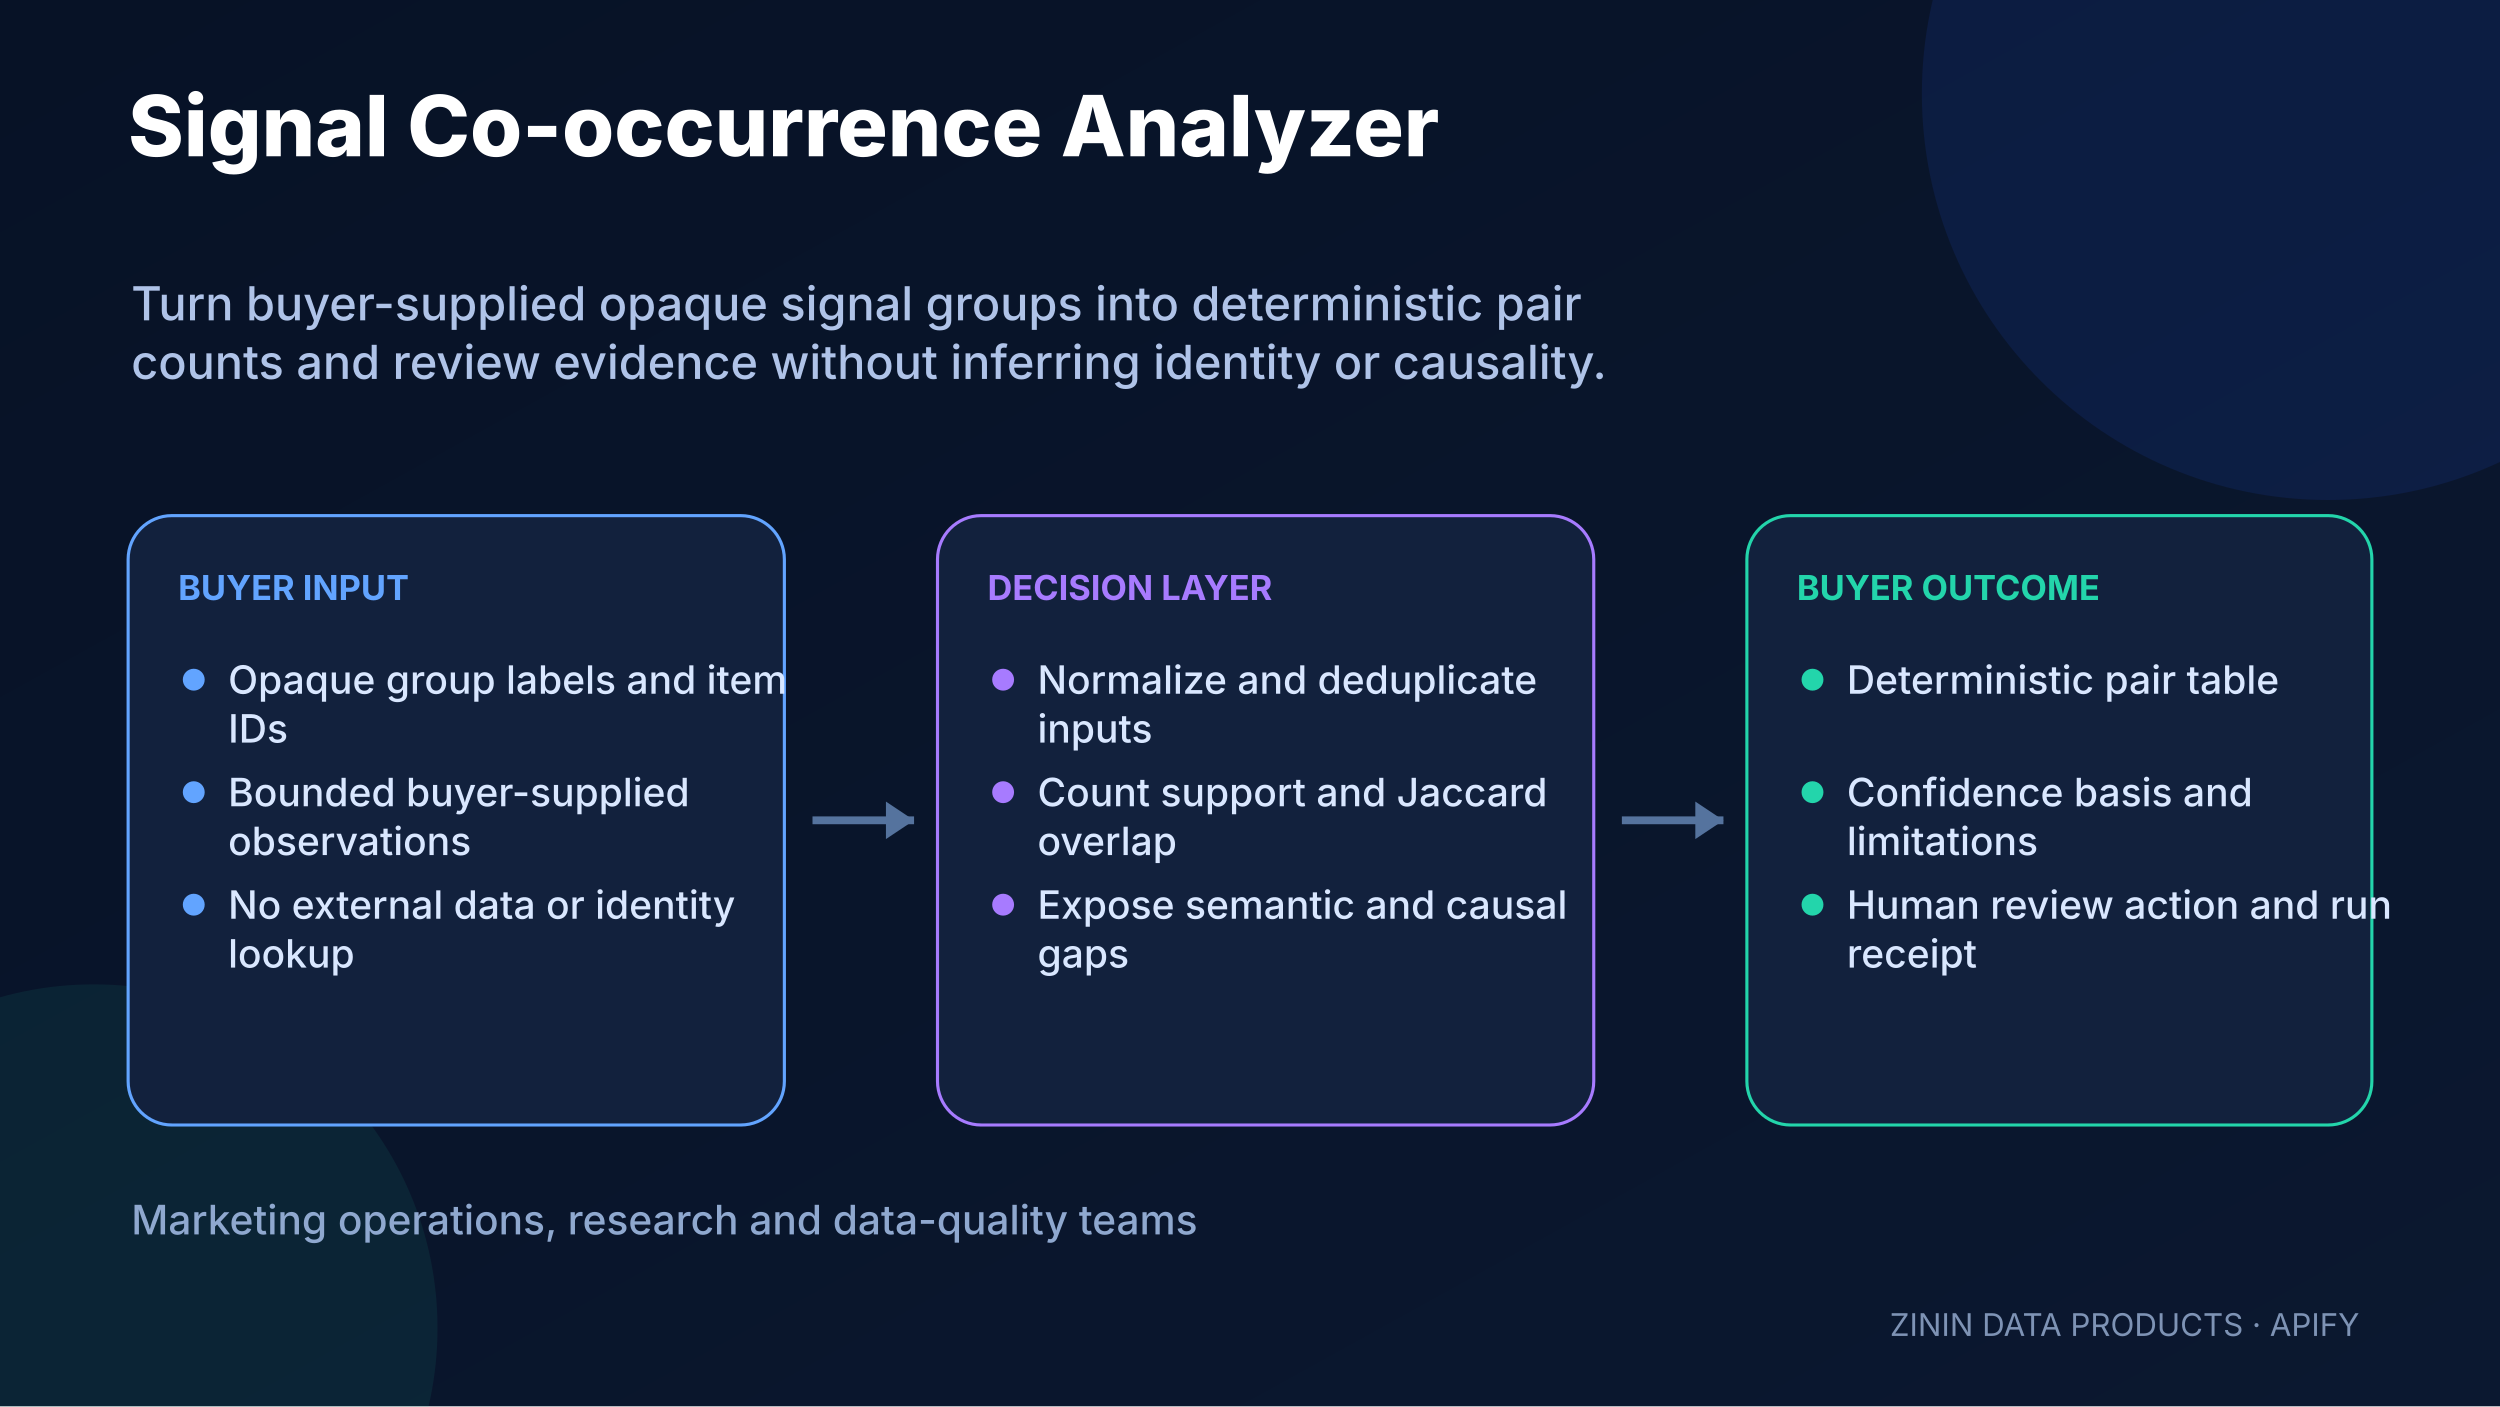
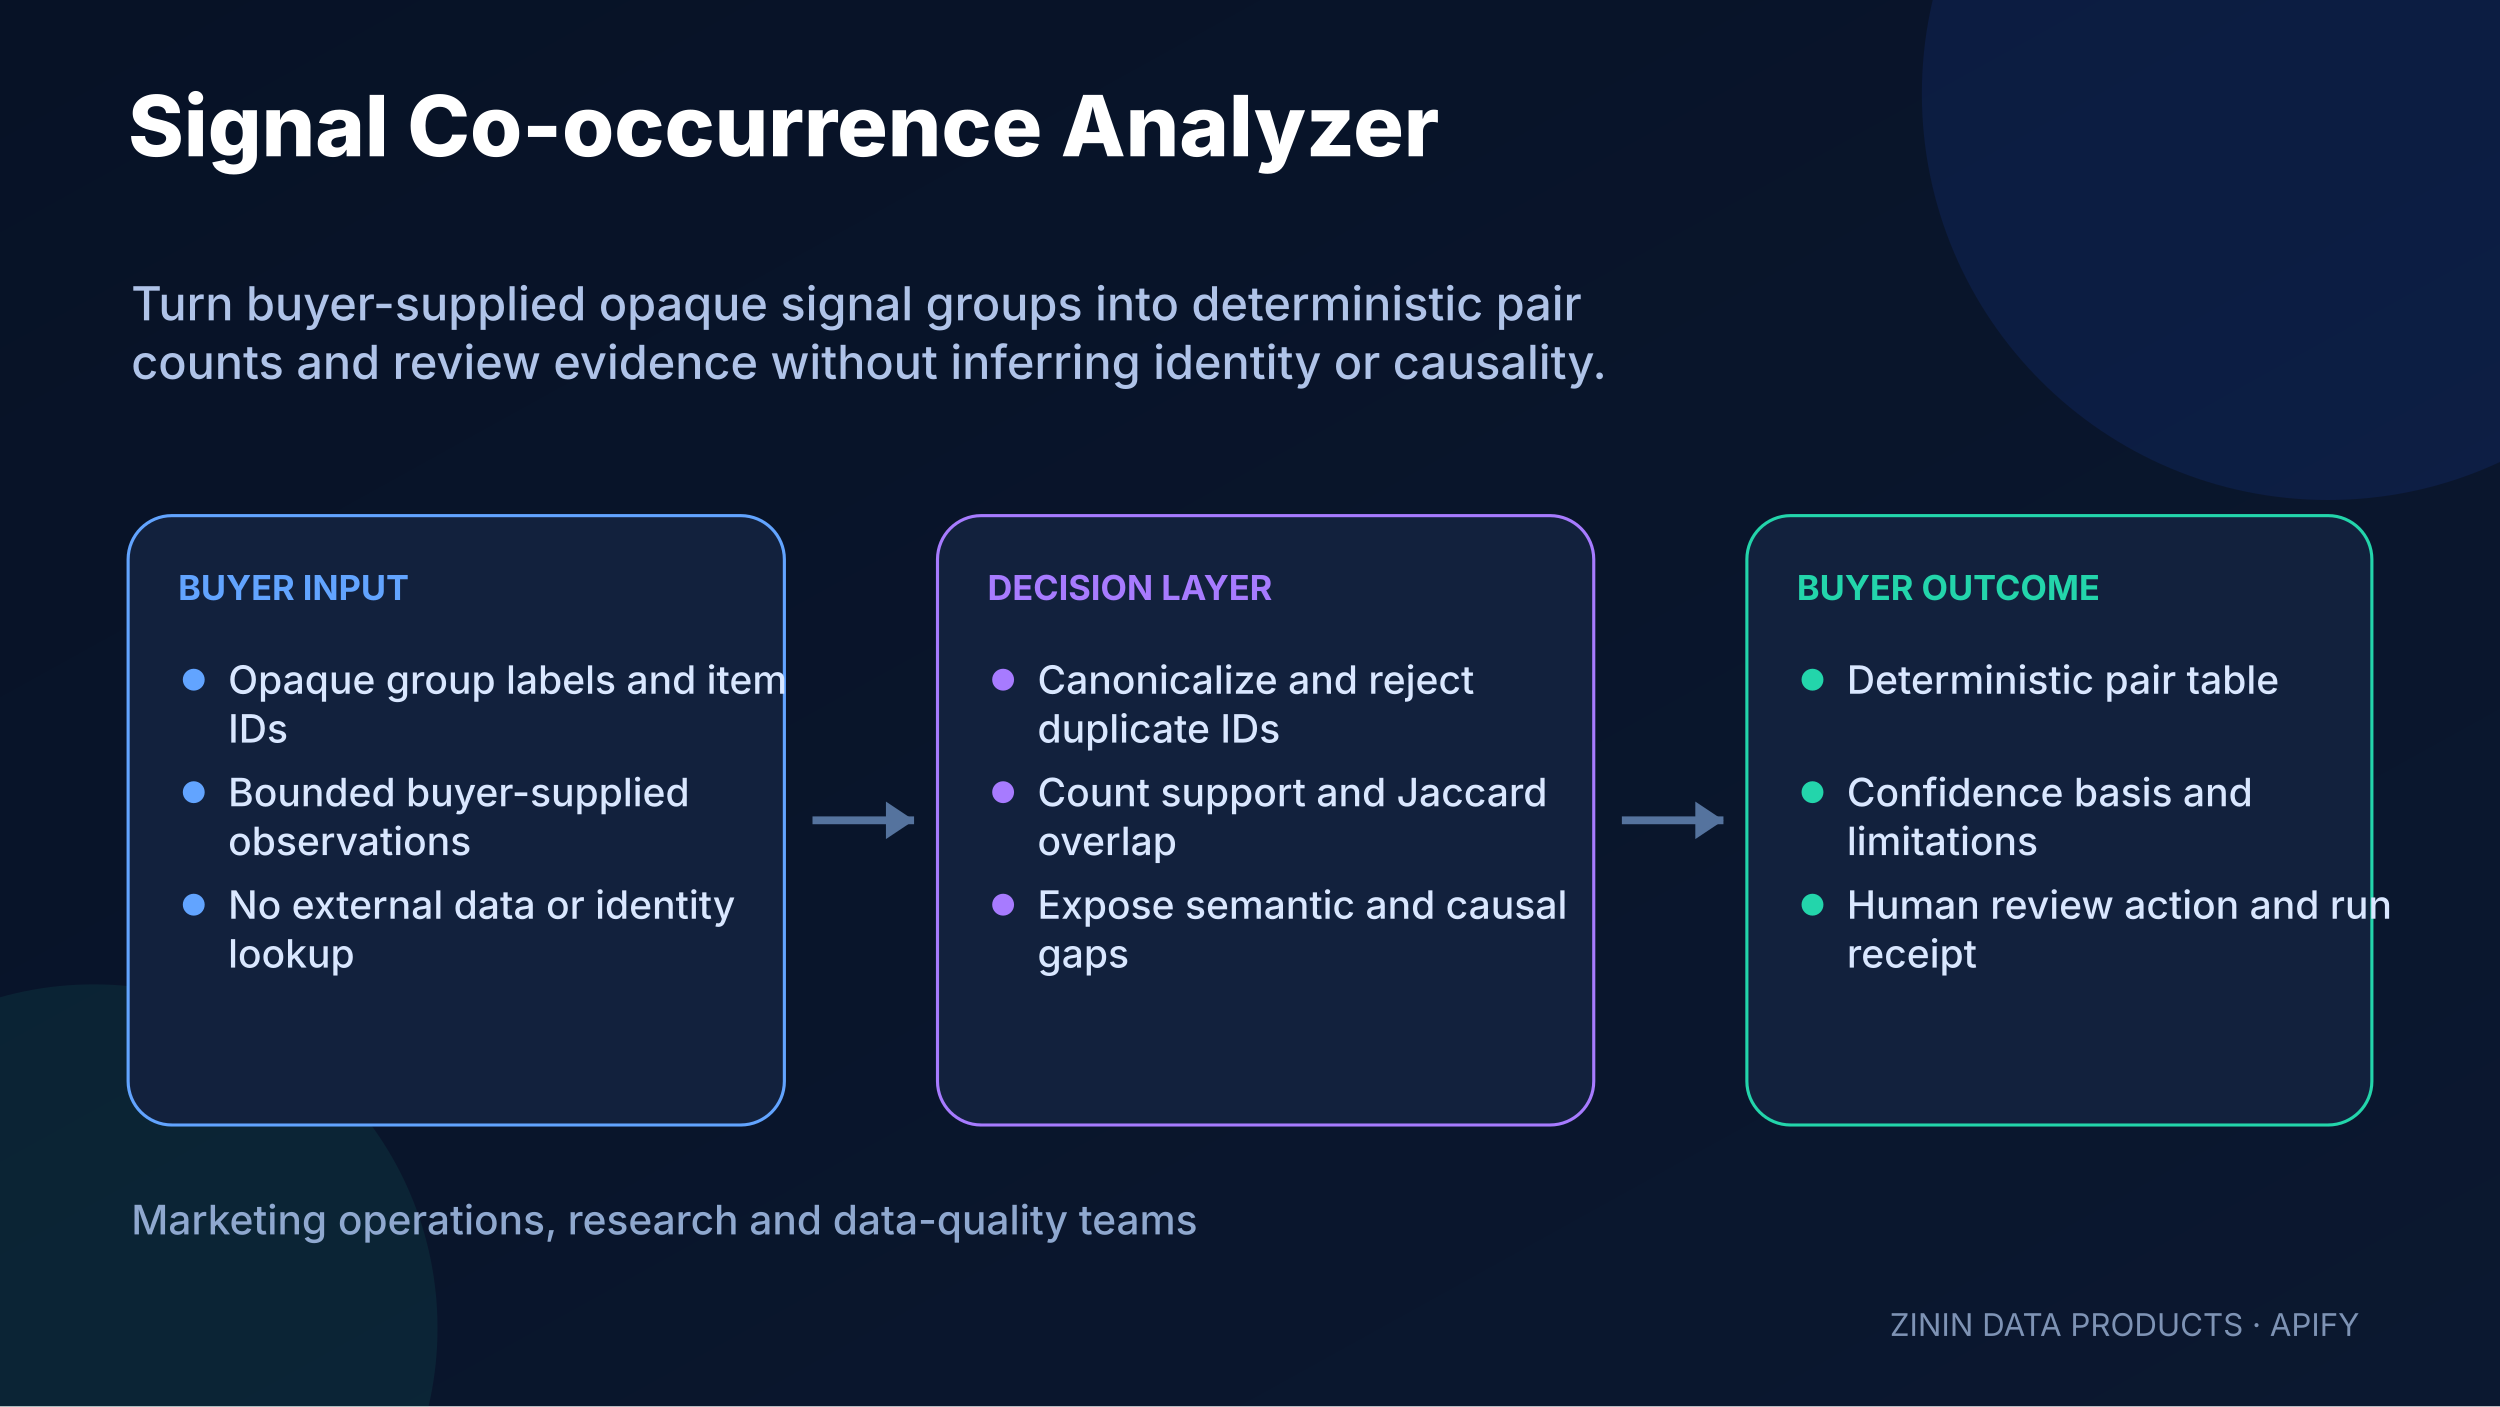
<svg xmlns="http://www.w3.org/2000/svg" width="1600" height="900" viewBox="0 0 1600 900">
  <defs>
    <linearGradient id="bg" x1="0" y1="0" x2="1" y2="1">
      <stop stop-color="#071226" />
      <stop offset="1" stop-color="#0B1830" />
    </linearGradient>
  </defs>
  <rect width="1600" height="900" fill="url(#bg)" />
  <circle cx="1490" cy="60" r="260" fill="#2457FF" opacity="0.11" />
  <circle cx="60" cy="850" r="220" fill="#23D5AB" opacity="0.08" />
  <text x="82" y="100" font-family="Inter,Arial,sans-serif" font-size="54" font-weight="760" fill="#FFFFFF">Signal Co-occurrence Analyzer</text>
  <text x="84" y="205" font-family="Inter,Arial,sans-serif" font-size="30" font-weight="500" fill="#AFC3E8">Turn buyer-supplied opaque signal groups into deterministic pair</text>
  <text x="84" y="242.5" font-family="Inter,Arial,sans-serif" font-size="30" font-weight="500" fill="#AFC3E8">counts and review evidence without inferring identity or causality.</text>
  <rect x="82" y="330" width="420" height="390" rx="28" fill="#12213D" stroke="#62A4FF" stroke-width="2" />
  <text x="114" y="384" font-family="Inter,Arial,sans-serif" font-size="22" font-weight="700" fill="#62A4FF">BUYER INPUT</text>
  <circle cx="124" cy="435" r="7" fill="#62A4FF" />
  <text x="146" y="444" font-family="Inter,Arial,sans-serif" font-size="25" font-weight="500" fill="#D9E7FF">Opaque group labels and item</text>
  <text x="146" y="475.25" font-family="Inter,Arial,sans-serif" font-size="25" font-weight="500" fill="#D9E7FF">IDs</text>
  <circle cx="124" cy="507" r="7" fill="#62A4FF" />
  <text x="146" y="516" font-family="Inter,Arial,sans-serif" font-size="25" font-weight="500" fill="#D9E7FF">Bounded buyer-supplied</text>
  <text x="146" y="547.25" font-family="Inter,Arial,sans-serif" font-size="25" font-weight="500" fill="#D9E7FF">observations</text>
  <circle cx="124" cy="579" r="7" fill="#62A4FF" />
  <text x="146" y="588" font-family="Inter,Arial,sans-serif" font-size="25" font-weight="500" fill="#D9E7FF">No external data or identity</text>
  <text x="146" y="619.25" font-family="Inter,Arial,sans-serif" font-size="25" font-weight="500" fill="#D9E7FF">lookup</text>
  <path d="M520 525 H585" stroke="#55739E" stroke-width="5" />
  <path d="M585 525 l-18 -12 v24z" fill="#55739E" />
  <rect x="600" y="330" width="420" height="390" rx="28" fill="#12213D" stroke="#A77BFF" stroke-width="2" />
  <text x="632" y="384" font-family="Inter,Arial,sans-serif" font-size="22" font-weight="700" fill="#A77BFF">DECISION LAYER</text>
  <circle cx="642" cy="435" r="7" fill="#A77BFF" />
-   <text x="664" y="444" font-family="Inter,Arial,sans-serif" font-size="25" font-weight="500" fill="#D9E7FF">Normalize and deduplicate</text>
-   <text x="664" y="475.25" font-family="Inter,Arial,sans-serif" font-size="25" font-weight="500" fill="#D9E7FF">inputs</text>
+   <text x="664" y="444" font-family="Inter,Arial,sans-serif" font-size="25" font-weight="500" fill="#D9E7FF">Canonicalize and reject</text>
+   <text x="664" y="475.25" font-family="Inter,Arial,sans-serif" font-size="25" font-weight="500" fill="#D9E7FF">duplicate IDs</text>
  <circle cx="642" cy="507" r="7" fill="#A77BFF" />
  <text x="664" y="516" font-family="Inter,Arial,sans-serif" font-size="25" font-weight="500" fill="#D9E7FF">Count support and Jaccard</text>
  <text x="664" y="547.25" font-family="Inter,Arial,sans-serif" font-size="25" font-weight="500" fill="#D9E7FF">overlap</text>
  <circle cx="642" cy="579" r="7" fill="#A77BFF" />
  <text x="664" y="588" font-family="Inter,Arial,sans-serif" font-size="25" font-weight="500" fill="#D9E7FF">Expose semantic and causal</text>
  <text x="664" y="619.25" font-family="Inter,Arial,sans-serif" font-size="25" font-weight="500" fill="#D9E7FF">gaps</text>
  <path d="M1038 525 H1103" stroke="#55739E" stroke-width="5" />
  <path d="M1103 525 l-18 -12 v24z" fill="#55739E" />
  <rect x="1118" y="330" width="400" height="390" rx="28" fill="#12213D" stroke="#23D5AB" stroke-width="2" />
  <text x="1150" y="384" font-family="Inter,Arial,sans-serif" font-size="22" font-weight="700" fill="#23D5AB">BUYER OUTCOME</text>
  <circle cx="1160" cy="435" r="7" fill="#23D5AB" />
  <text x="1182" y="444" font-family="Inter,Arial,sans-serif" font-size="25" font-weight="500" fill="#D9E7FF">Deterministic pair table</text>
  <circle cx="1160" cy="507" r="7" fill="#23D5AB" />
  <text x="1182" y="516" font-family="Inter,Arial,sans-serif" font-size="25" font-weight="500" fill="#D9E7FF">Confidence basis and</text>
  <text x="1182" y="547.25" font-family="Inter,Arial,sans-serif" font-size="25" font-weight="500" fill="#D9E7FF">limitations</text>
  <circle cx="1160" cy="579" r="7" fill="#23D5AB" />
  <text x="1182" y="588" font-family="Inter,Arial,sans-serif" font-size="25" font-weight="500" fill="#D9E7FF">Human review action and run</text>
  <text x="1182" y="619.25" font-family="Inter,Arial,sans-serif" font-size="25" font-weight="500" fill="#D9E7FF">receipt</text>
  <text x="84" y="790" font-family="Inter,Arial,sans-serif" font-size="26" font-weight="500" fill="#8FA8CF">Marketing operations, research and data-quality teams</text>
  <text x="1510" y="855" text-anchor="end" font-family="Inter,Arial,sans-serif" font-size="20" fill="#7E93B5">ZININ DATA PRODUCTS · APIFY</text>
</svg>
